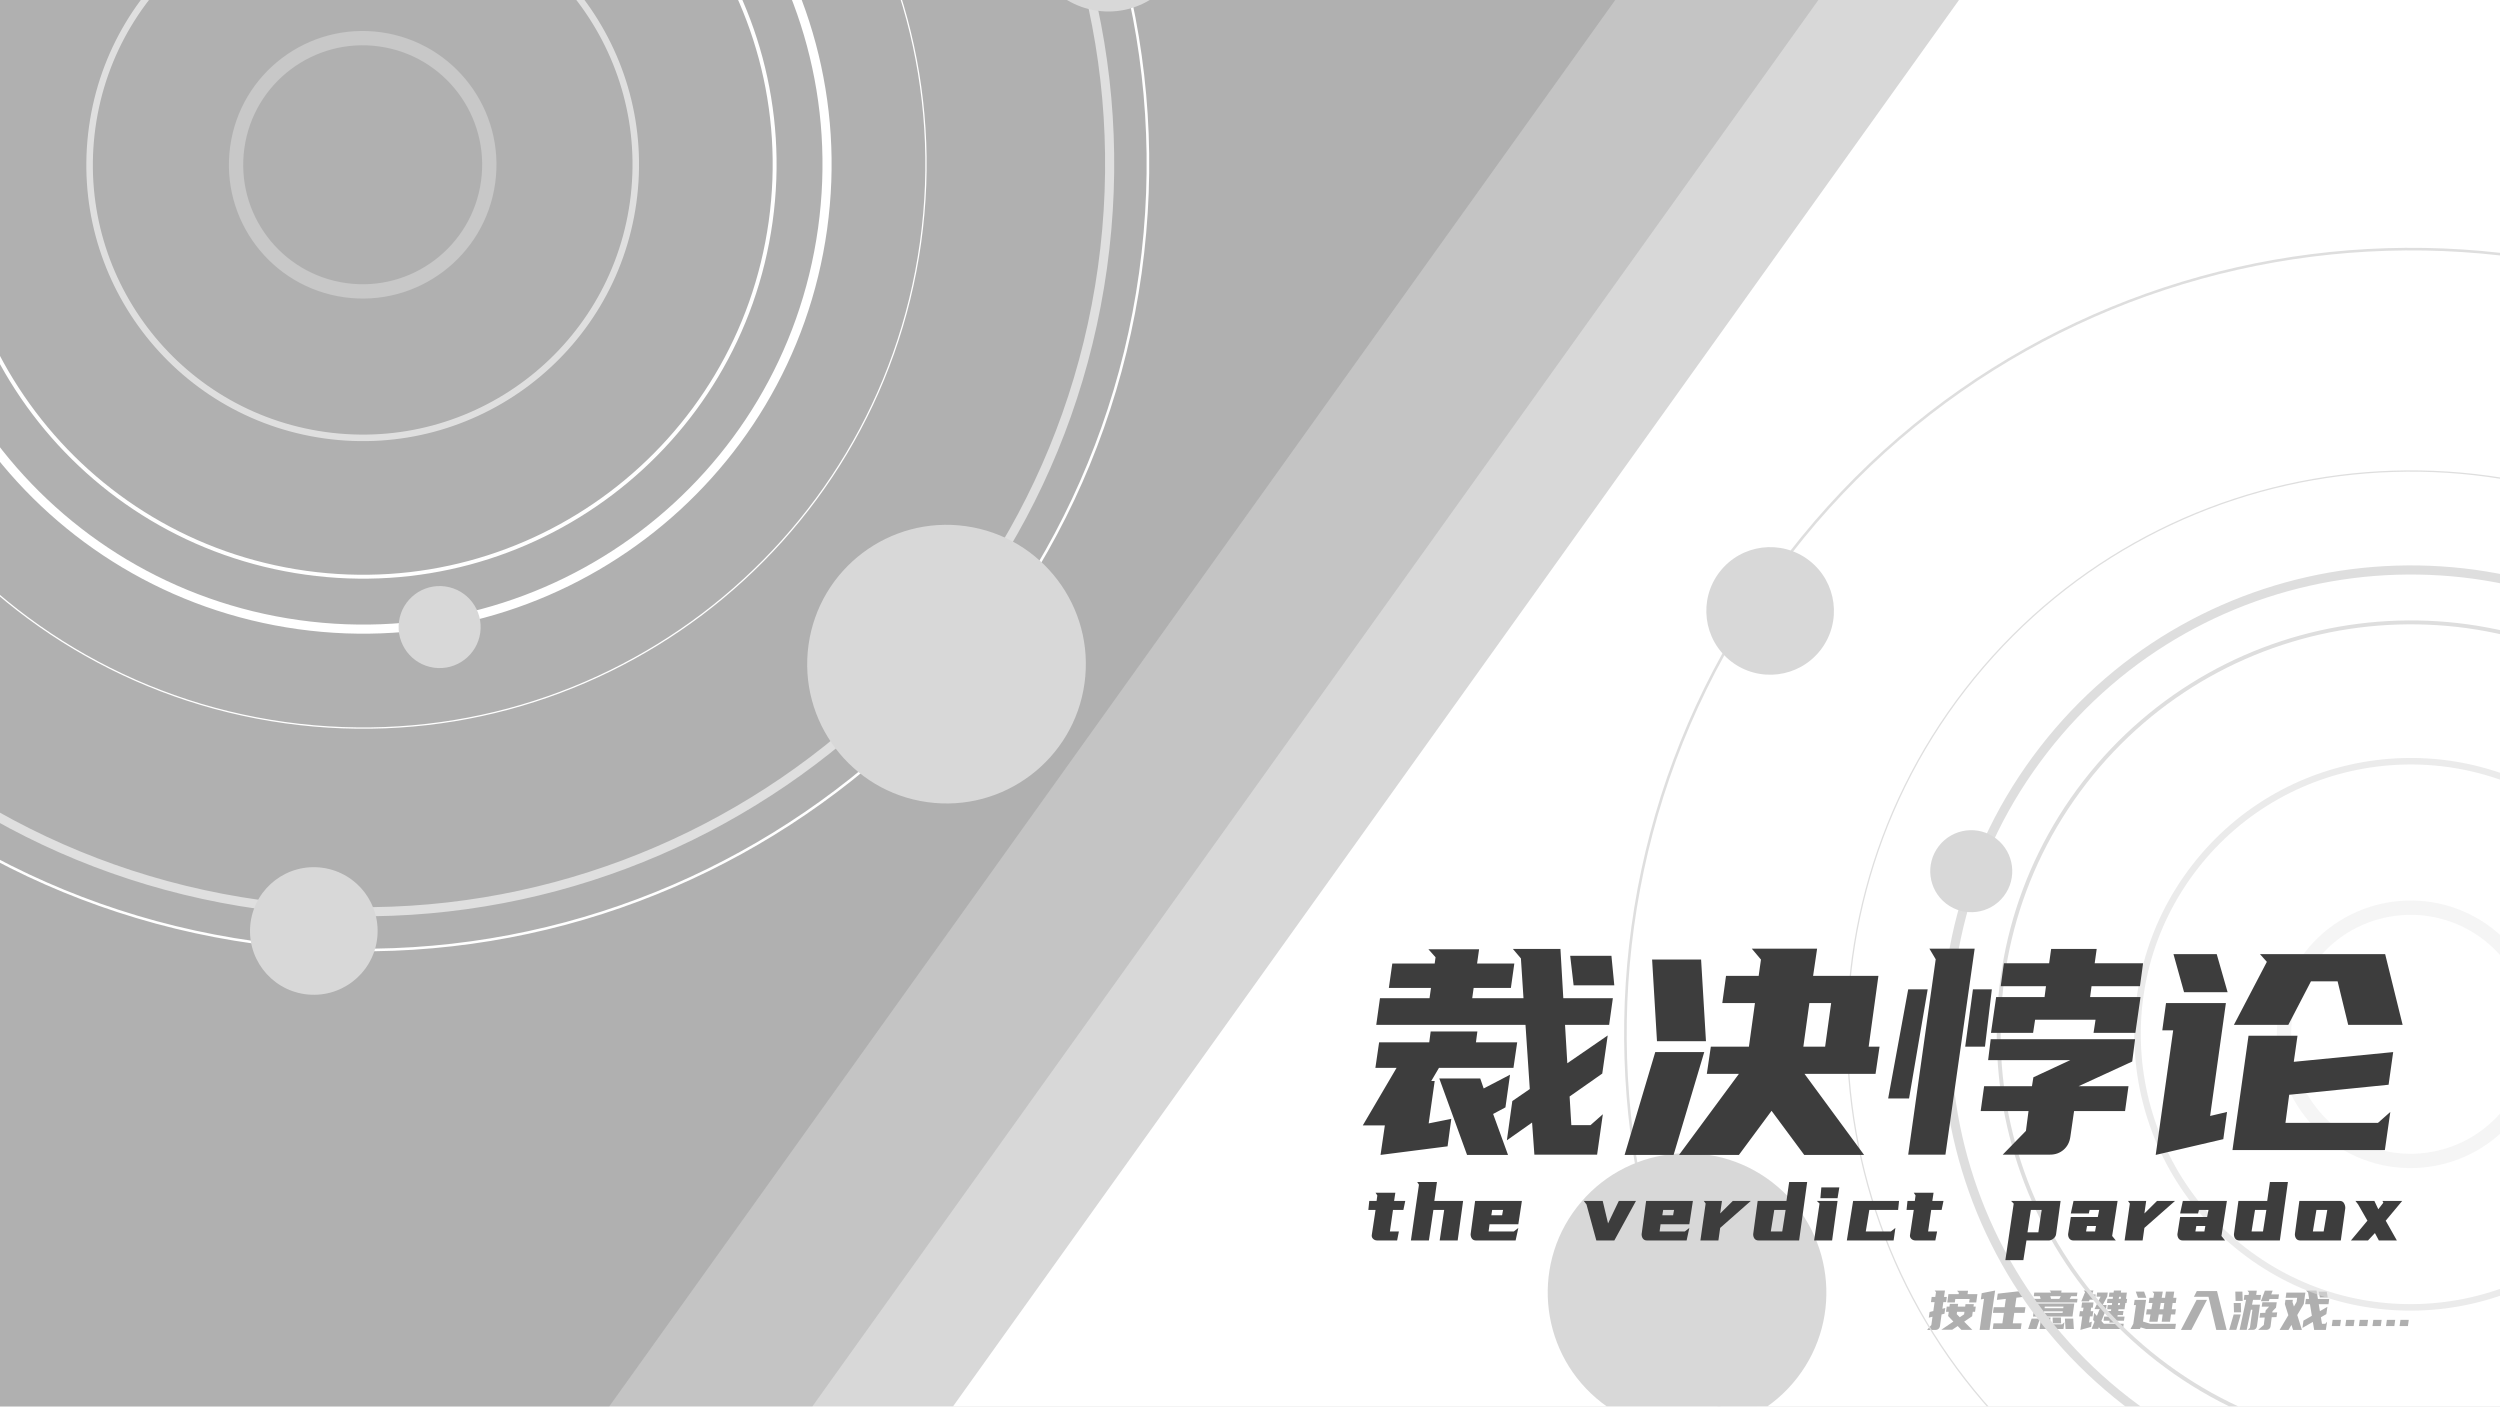
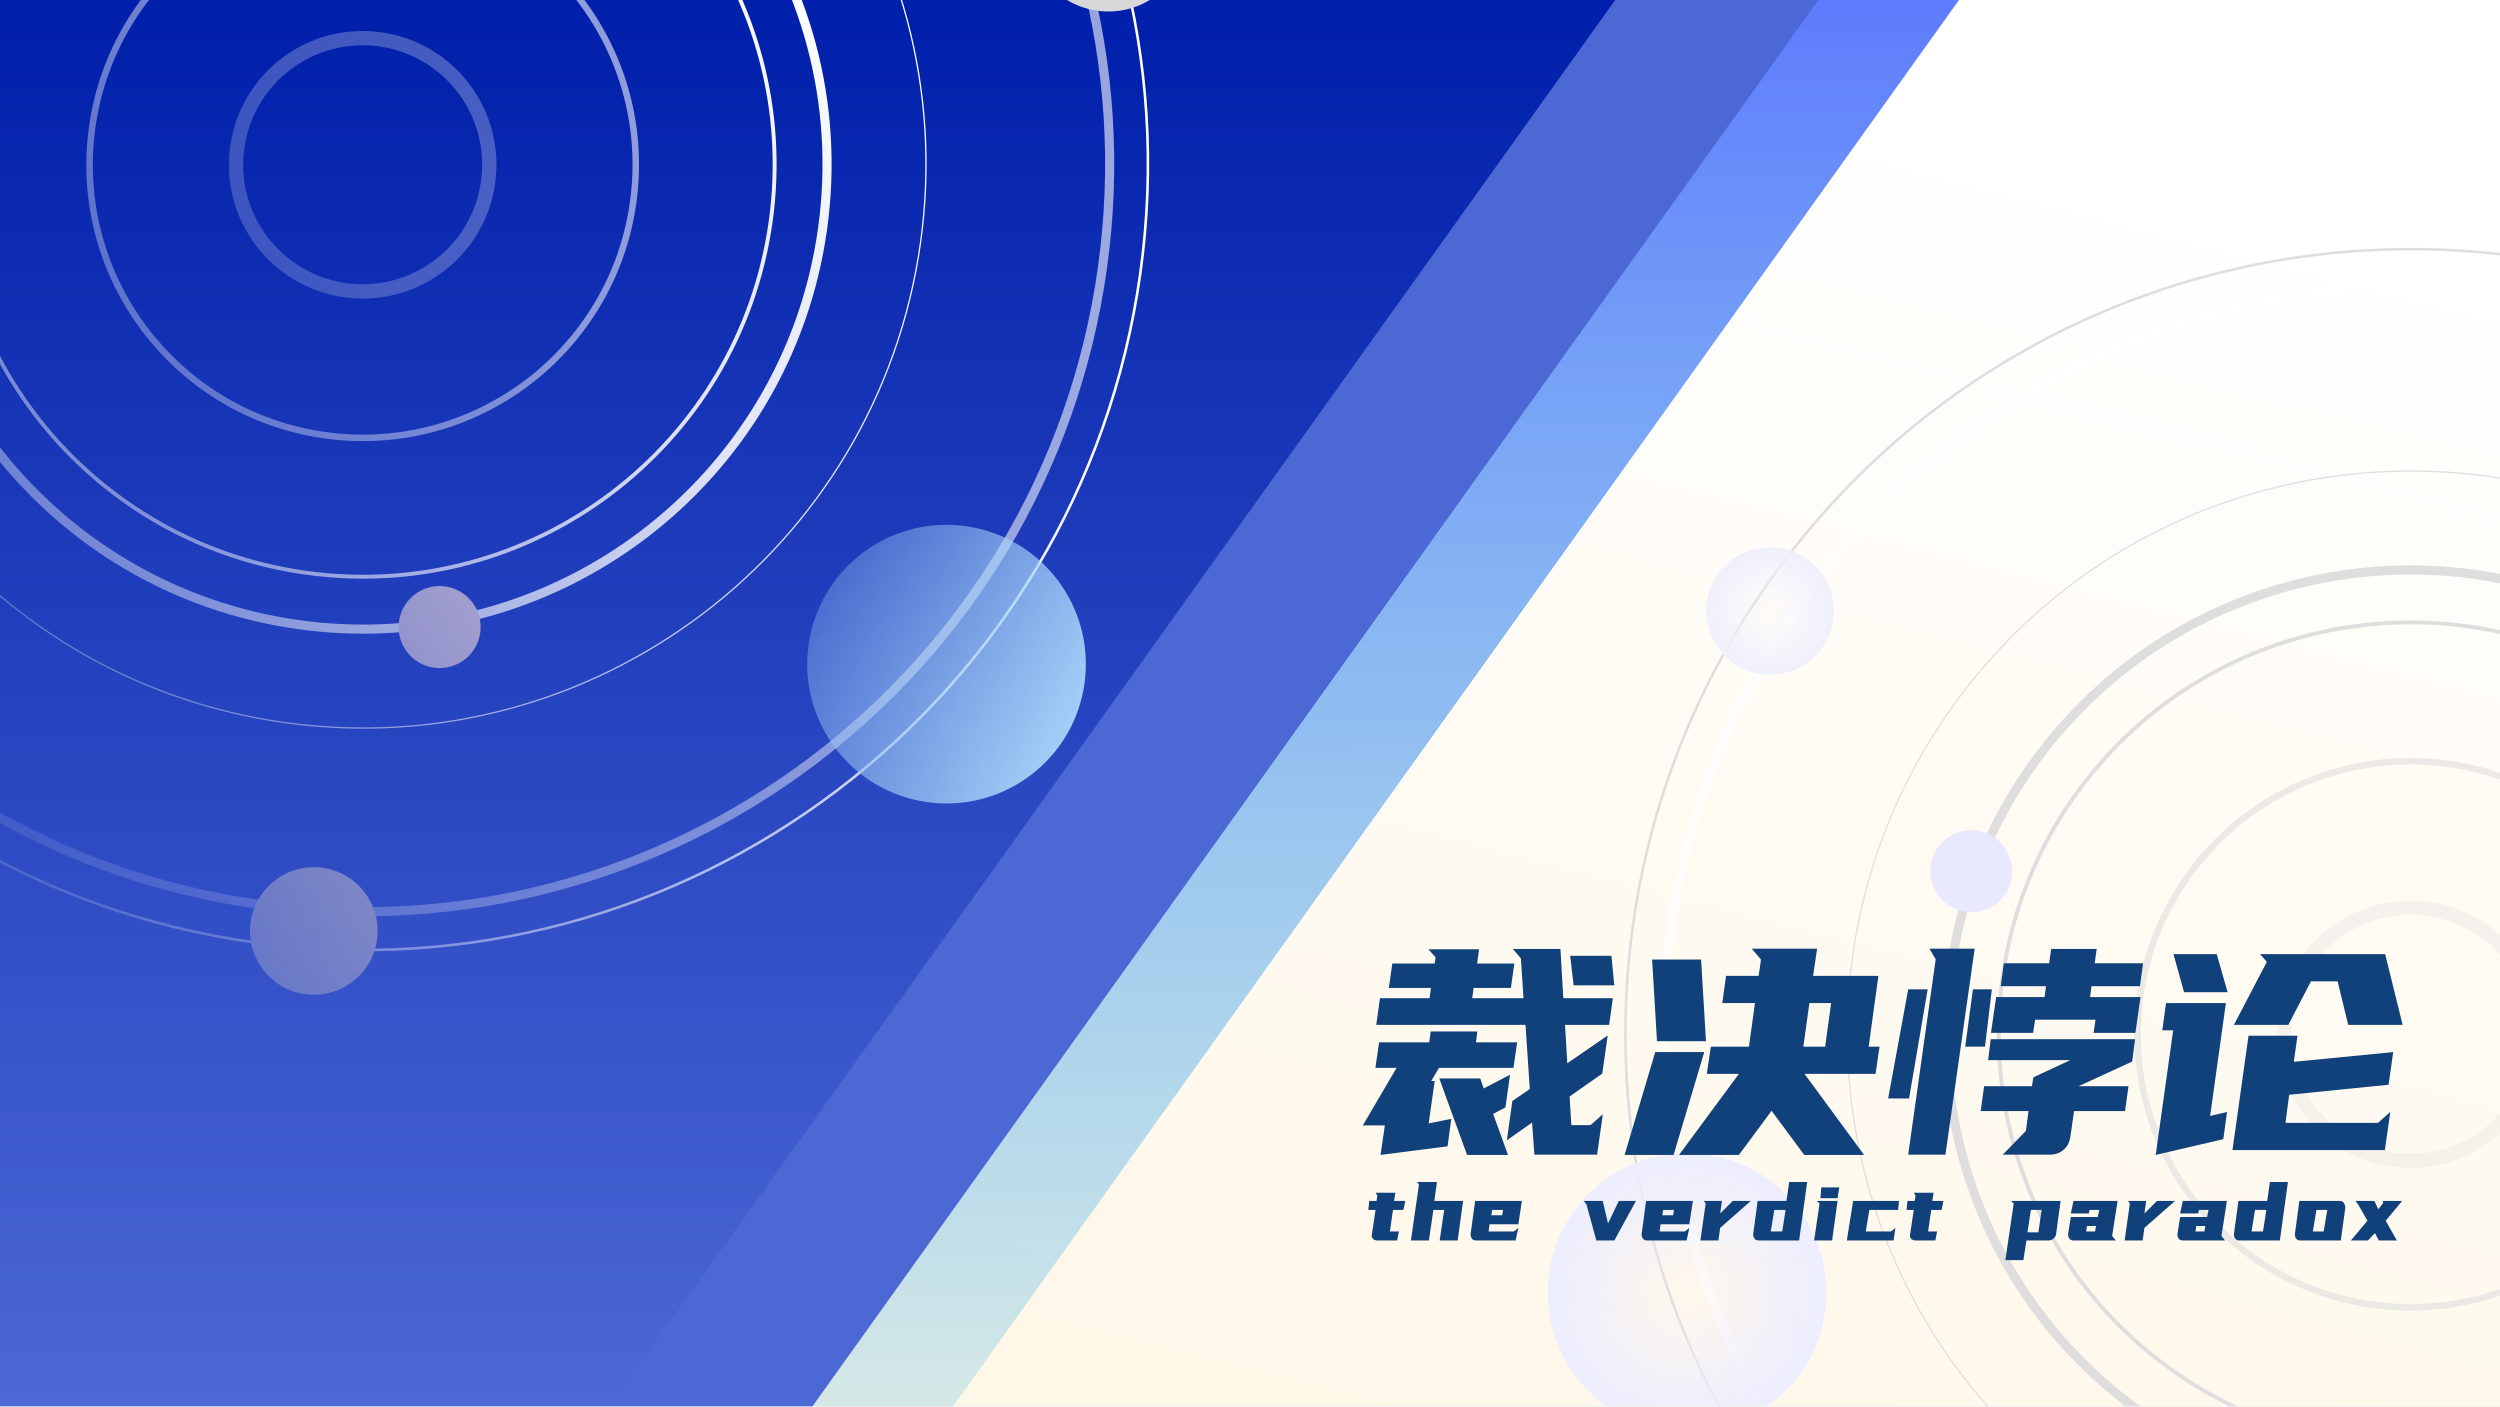
<svg xmlns="http://www.w3.org/2000/svg" fill="none" version="1.1" width="1920" height="1080" viewBox="0 0 1920 1080">
  <defs>
-     <clipPath id="master_svg0_2_837">
+     <linearGradient x1="0.648" y1="0" x2="0.238" y2="0.878" id="master_svg0_2_12115">
+       <stop offset="0%" stop-color="#FFFFFF" stop-opacity="1" />
+       <stop offset="100%" stop-color="#FFF7E8" stop-opacity="1" />
+     </linearGradient>
+     <clipPath id="master_svg1_2_4145">
      <rect x="0" y="0" width="1920" height="1080" rx="0" />
    </clipPath>
+     <linearGradient x1="0.5" y1="0" x2="0.5" y2="1" id="master_svg2_2_19788">
+       <stop offset="0%" stop-color="#5F7CFC" stop-opacity="1" />
+       <stop offset="100%" stop-color="#2AAAE4" stop-opacity="0.2" />
+     </linearGradient>
+     <linearGradient x1="0.5" y1="0" x2="0.5" y2="1" id="master_svg3_2_18338">
+       <stop offset="0%" stop-color="#001FAA" stop-opacity="1" />
+       <stop offset="100%" stop-color="#001FAA" stop-opacity="0" />
+     </linearGradient>
+     <radialGradient cx="0" cy="0" r="1" gradientUnits="userSpaceOnUse" id="master_svg4_2_7693" gradientTransform="translate(1252.542 1118.784) rotate(90) scale(107 107)">
+       <stop offset="0%" stop-color="#ECEDFF" stop-opacity="0" />
+       <stop offset="100%" stop-color="#ECEDFF" stop-opacity="1" />
+     </radialGradient>
+     <linearGradient x1="0.739" y1="0.377" x2="0.188" y2="0.848" id="master_svg5_2_06918">
+       <stop offset="0%" stop-color="#FFFFFF" stop-opacity="1" />
+       <stop offset="28.43%" stop-color="#FFFFFF" stop-opacity="0.861" />
+       <stop offset="100%" stop-color="#FFFFFF" stop-opacity="0" />
+     </linearGradient>
+     <mask id="master_svg6_2_06225" style="mask-type:alpha" maskUnits="userSpaceOnUse" x="-403" y="-555" width="1431" height="1467">
+       <ellipse cx="316" cy="200" rx="712" ry="712" fill="url(#master_svg5_2_06918)" fill-opacity="1" />
+     </mask>
+     <linearGradient x1="-0.005" y1="0.293" x2="1.406" y2="1" id="master_svg7_2_07332">
+       <stop offset="0%" stop-color="#B6E3FF" stop-opacity="1" />
+       <stop offset="100%" stop-color="#B6E3FF" stop-opacity="0" />
+     </linearGradient>
+     <radialGradient cx="0" cy="0" r="1" gradientUnits="userSpaceOnUse" id="master_svg8_2_7709" gradientTransform="translate(1339.719 526.9408) rotate(90) scale(49 49)">
+       <stop offset="0%" stop-color="#F0F0FD" stop-opacity="0" />
+       <stop offset="100%" stop-color="#F0F0FD" stop-opacity="1" />
+     </radialGradient>
  </defs>
-   <g clip-path="url(#master_svg0_2_837)">
-     <rect x="0" y="0" width="1920" height="1080" rx="0" fill="#FFFFFF" fill-opacity="1" />
-     <path d="M-41,1080L732,1080L1504.5,0L-41,0L-41,1080Z" fill="#D8D8D8" fill-opacity="1" />
-     <path d="M-149,1080L624,1080L1396.5,0L-149,0L-149,1080Z" fill="#C4C4C4" fill-opacity="1" />
-     <path d="M-305,1080L468,1080L1240.5,0L-305,0L-305,1080Z" fill="#B0B0B0" fill-opacity="1" />
-     <g>
-       <path d="M1515.91,1001.554L1515.616,1003.486L1517.38,1003.486L1516.834,1007.476L1515.07,1007.476L1514.608,1010.878L1508.476,1015.036L1514.734,1021.336L1506.334,1021.336L1503.52,1018.396L1499.278,1021.252L1490.92,1021.252L1500.202,1014.952L1496.17,1010.71L1496.632,1007.476L1494.532,1007.476L1495.078,1003.486L1497.178,1003.486L1497.472,1001.386L1503.856,1001.386L1503.562,1003.486L1509.232,1003.486L1509.526,1001.554L1515.91,1001.554ZM1486.3,996.052L1486.846,992.356L1485.838,991.138L1493.734,991.138L1493.02,996.052L1495.162,996.052L1494.616,1000.042L1492.474,1000.042L1491.76,1005.124L1493.986,1004.536L1493.356,1008.946L1491.13,1009.492L1489.87,1018.606Q1489.66,1019.824,1488.757,1020.601Q1487.854,1021.378,1486.636,1021.378L1480,1021.378L1483.276,1017.598L1484.158,1011.256L1481.302,1011.97L1481.932,1007.602L1484.788,1006.888L1485.754,1000.042L1482.982,1000.042L1483.528,996.052L1486.3,996.052ZM1512.676,997.648L1501.672,997.648L1501.294,1000.294L1495.498,1000.294L1496.38,993.91L1504.234,993.91L1504.402,992.86L1503.016,991.264L1511.458,991.264L1511.08,993.91L1518.64,993.91L1517.758,1000.294L1512.298,1000.294L1512.676,997.648ZM1508.434,1009.408L1508.686,1007.476L1503.016,1007.476L1502.764,1009.24L1505.116,1011.634L1508.434,1009.408ZM1537.834,1016.296L1538.968,1008.274L1530.568,1008.274L1531.198,1003.906L1539.556,1003.906L1540.48,997.564L1533.592,998.32L1534.264,993.532L1555.348,991.138L1554.676,995.926L1548.586,996.64L1547.536,1003.906L1555.558,1003.906L1554.928,1008.274L1546.948,1008.274L1545.814,1016.296L1552.576,1016.296L1551.988,1020.664L1530.442,1020.664L1531.03,1016.296L1537.834,1016.296ZM1531.576,995.926L1531.534,995.926L1527.964,1021.378L1520.362,1021.378L1523.722,997.48L1521.286,997.942L1521.958,993.154L1532.248,991.138L1531.576,995.926ZM1562.572,1002.31L1561.564,1001.092L1593.064,1001.092L1591.678,1011.088L1561.354,1011.088L1562.572,1002.31ZM1567.192,997.522L1566.646,995.506L1561.942,995.506L1562.32,992.734L1575.046,992.734L1575.13,992.314L1574.122,991.138L1583.278,991.138L1583.026,992.734L1595.416,992.734L1595.038,995.506L1590.628,995.506L1589.536,997.522L1595.542,997.522L1595.164,1000.294L1560.472,1000.294L1560.85,997.522L1567.192,997.522ZM1566.394,1020.664L1567.612,1011.886L1574.794,1011.886L1574.08,1017.094L1583.656,1017.094L1585.462,1015.498L1584.748,1020.664L1566.394,1020.664ZM1585.84,1012.684L1592.224,1012.684L1592.728,1020.664L1586.344,1020.664L1585.84,1012.684ZM1564,1020.664L1557.616,1020.664L1560.304,1012.684L1566.688,1012.684L1564,1020.664ZM1576.39,1011.886L1582.774,1011.886L1582.942,1016.296L1576.558,1016.296L1576.39,1011.886ZM1570.216,1004.704L1584.58,1004.704L1584.748,1003.486L1570.384,1003.486L1570.216,1004.704ZM1584.076,1008.274L1584.244,1007.098L1569.88,1007.098L1569.712,1008.274L1584.076,1008.274ZM1575.172,997.522L1581.556,997.522L1582.648,995.506L1574.626,995.506L1575.172,997.522ZM1620.196,1014.322L1615.534,1014.322L1615.996,1011.13L1620.616,1011.13L1620.784,1009.954L1617.718,1009.954L1618.138,1006.846L1621.246,1006.846L1621.414,1005.502L1618.348,1005.502L1618.768,1002.31L1621.876,1002.31L1622.128,1000.714L1618.138,1000.714L1618.558,997.522L1622.548,997.522L1622.8,995.926L1619.608,995.926L1620.028,992.734L1623.22,992.734L1623.472,991.138L1629.058,991.138L1628.806,992.734L1633.426,992.734L1632.754,997.522L1633.636,997.522L1633.216,1000.714L1632.292,1000.714L1631.662,1005.502L1627,1005.502L1626.832,1006.846L1630.822,1006.846L1630.402,1009.954L1626.37,1009.954L1626.202,1011.13L1631.662,1011.13L1631.2,1014.322L1625.782,1014.322L1625.572,1015.75L1619.986,1015.75L1620.196,1014.322ZM1613.056,1020.664L1611.922,1019.236L1611.376,1020.58L1606.336,1020.58L1608.604,1015.036L1607.554,1013.692L1608.31,1008.274L1610.41,1010.626L1612.216,1006.216L1612.594,1005.418L1608.562,1005.418L1613.266,995.842L1610.158,995.842L1610.62,992.65L1618.768,992.65L1618.306,995.842L1614.862,1002.226L1617.844,1002.226L1617.256,1006.216L1613.854,1014.49L1615.786,1016.632L1630.99,1016.632L1630.444,1020.664L1613.056,1020.664ZM1599.742,1007.014L1600.162,1004.284L1598.482,1004.284L1599.028,1000.294L1607.806,1000.294L1607.26,1004.284L1606.042,1004.284L1605.622,1007.014L1607.638,1007.014L1607.05,1011.004L1605.076,1011.004L1604.404,1015.75L1606.504,1015.078L1605.916,1019.068L1597.726,1021.378L1599.196,1011.004L1596.802,1011.004L1597.39,1007.014L1599.742,1007.014ZM1607.764,991.138L1606.504,994.162L1609.444,994.162L1608.856,998.152L1604.824,998.152L1604.32,999.412L1598.44,999.412L1601.338,992.398L1600.288,991.138L1607.764,991.138ZM1628.008,1002.31L1628.218,1000.714L1626.748,1000.714L1626.538,1002.31L1628.008,1002.31ZM1627.462,995.926L1627.21,997.522L1628.68,997.522L1628.932,995.926L1627.462,995.926ZM1652.284,1005.502L1653.124,1000.714L1650.226,1000.714L1650.772,996.724L1653.796,996.724L1654.384,993.49L1653.04,991.936L1661.02,991.936L1660.18,996.724L1662.742,996.724L1663.414,991.936L1669.798,991.936L1669.126,996.724L1671.52,996.724L1670.974,1000.714L1668.58,1000.714L1667.908,1005.502L1671.1,1005.502L1670.512,1009.492L1667.32,1009.492L1666.564,1015.078L1660.18,1015.078L1660.936,1009.492L1657.954,1009.492L1656.988,1015.078L1650.604,1015.078L1651.57,1009.492L1648.168,1009.492L1648.756,1005.502L1652.284,1005.502ZM1636.24,1020.664L1638.382,1016.674L1640.398,1002.31L1638.802,1002.31L1639.39,998.32L1648.168,998.32L1645.816,1014.952L1651.57,1016.674L1671.1,1016.674L1670.554,1020.664L1648.21,1020.664L1644.094,1019.446L1643.422,1020.664L1636.24,1020.664ZM1646.656,991.936L1648.378,996.724L1641.994,996.724L1640.272,991.936L1646.656,991.936ZM1658.626,1005.502L1661.524,1005.502L1662.196,1000.714L1659.466,1000.714L1658.626,1005.502ZM1696.132,995.926L1684.918,995.926L1687.144,991.558L1702.684,991.558L1710.076,1021.378L1702.096,1021.378L1696.132,995.926ZM1694.956,998.32L1682.944,1021.378L1674.964,1021.378L1686.976,998.32L1694.956,998.32ZM1727.926,1019.824L1729.858,1005.88L1728.724,1005.88L1725.448,1021.336L1720.03,1021.336L1724.986,998.32L1723.222,998.32L1723.726,994.498L1726.918,994.498L1727.212,992.692L1726.036,991.222L1733.218,991.222L1732.756,994.498L1736.494,994.498L1735.99,998.32L1730.32,998.32L1729.564,1001.974L1735.654,1001.974L1733.344,1018.48Q1733.176,1019.698,1732.378,1020.517Q1731.58,1021.336,1730.404,1021.336L1726.33,1021.336L1727.926,1019.824ZM1748.38,1011.508L1744.684,1011.634L1743.802,1018.648Q1743.634,1019.782,1742.794,1020.559Q1741.954,1021.336,1740.82,1021.336L1734.268,1021.336L1738.594,1017.556L1739.308,1011.844L1735.318,1011.97L1735.822,1008.358L1739.77,1008.232L1740.022,1006.426L1742.668,1003.528L1736.998,1003.528L1737.502,1000.126L1748.548,1000.126L1747.96,1004.284L1745.272,1007.014L1745.146,1008.022L1748.884,1007.896L1748.38,1011.508ZM1736.368,999.328L1739.434,991.222L1745.398,991.222L1744.306,994.12L1750.27,994.12L1749.766,997.648L1743.004,997.648L1742.416,999.328L1736.368,999.328ZM1712.008,1021.336L1715.452,1009.492L1720.912,1009.492L1717.468,1021.336L1712.008,1021.336ZM1715.704,1007.896L1715.494,1000.714L1720.954,1000.714L1721.164,1007.896L1715.704,1007.896ZM1716.922,999.118L1716.712,991.936L1722.172,991.936L1722.382,999.118L1716.922,999.118ZM1773.412,997.606L1772.614,992.692L1771.102,991.138L1779.124,991.138L1780.174,997.606L1788.826,997.606L1788.28,1001.638L1780.804,1001.638L1781.686,1006.972L1787.44,1003.654L1786.642,1009.24L1782.442,1011.676L1783.282,1016.674L1785.844,1016.674L1787.188,1015.078L1786.264,1021.378L1777.276,1021.378L1776.268,1015.246L1768.288,1019.824L1769.044,1014.238L1775.512,1010.542L1774.042,1001.638L1770.388,1001.638L1770.934,997.606L1773.412,997.606ZM1760.644,1000L1761.736,1003.402L1763.794,999.832L1764.214,996.724L1755.394,996.724L1755.94,992.734L1770.514,992.734L1769.296,1001.428L1764.298,1009.954L1767.868,1021.378L1761.064,1021.378L1759.846,1017.514L1757.578,1021.378L1750.732,1021.378L1757.452,1010.08L1754.764,1001.512L1755.226,998.32L1760.896,998.32L1760.644,1000ZM1781.686,996.472L1780.762,991.978L1786.936,991.978L1787.692,996.472L1781.686,996.472ZM1791.472,1013.65L1797.856,1013.65L1797.184,1018.438L1790.8,1018.438L1791.472,1013.65ZM1801.888,1013.65L1808.272,1013.65L1807.6,1018.438L1801.216,1018.438L1801.888,1013.65ZM1812.304,1013.65L1818.688,1013.65L1818.016,1018.438L1811.632,1018.438L1812.304,1013.65ZM1822.72,1013.65L1829.104,1013.65L1828.432,1018.438L1822.048,1018.438L1822.72,1013.65ZM1833.136,1013.65L1839.52,1013.65L1838.848,1018.438L1832.464,1018.438L1833.136,1013.65ZM1843.552,1013.65L1849.936,1013.65L1849.264,1018.438L1842.88,1018.438L1843.552,1013.65Z" fill="#AFAFAF" fill-opacity="1" />
-     </g>
-     <g transform="matrix(-0.99044,-0.1379445,0.1379445,-0.99044,1467.846,1717.904)">
-       <ellipse cx="1397.451" cy="1412.088" rx="97.247" ry="97.247" fill-opacity="0" stroke-opacity="0.3" stroke="#FFFFFF" fill="none" stroke-width="11" />
-       <ellipse cx="1397.451" cy="1412.088" rx="356.595" ry="356.595" fill-opacity="0" stroke-opacity="1" stroke="#FFFFFF" fill="none" stroke-width="7" />
-       <ellipse cx="1397.451" cy="1412.088" rx="432.575" ry="432.575" fill-opacity="0" stroke-opacity="1" stroke="#FFFFFF" fill="none" stroke-width="1" />
-       <ellipse cx="1397.451" cy="1412.088" rx="573.613" ry="573.613" fill-opacity="0" stroke-opacity="0.59" stroke="#FFFFFF" fill="none" stroke-width="7" />
-       <ellipse cx="1397.451" cy="1412.088" rx="603" ry="603" fill-opacity="0" stroke-opacity="1" stroke="#FFFFFF" fill="none" stroke-width="2" />
-       <ellipse cx="1397.451" cy="1412.088" rx="209.716" ry="209.716" fill-opacity="0" stroke-opacity="0.6" stroke="#FFFFFF" fill="none" stroke-width="5" />
-       <ellipse cx="1397.451" cy="1412.088" rx="316.344" ry="316.344" fill-opacity="0" stroke-opacity="1" stroke="#FFFFFF" fill="none" stroke-width="3" />
-     </g>
+   <g clip-path="url(#master_svg1_2_4145)">
+     <rect x="0" y="0" width="1920" height="1080" rx="0" fill="url(#master_svg0_2_12115)" fill-opacity="1" />
+     <path d="M-41,1080L732,1080L1504.5,0L-41,0L-41,1080Z" fill="url(#master_svg2_2_19788)" fill-opacity="1" />
+     <path d="M-149,1080L624,1080L1396.5,0L-149,0L-149,1080Z" fill="#4C68D5" fill-opacity="1" />
+     <path d="M-305,1080L468,1080L1240.5,0L-305,0L-305,1080Z" fill="url(#master_svg3_2_18338)" fill-opacity="1" />
    <g transform="matrix(0.6121591,-0.7907346,0.7907346,0.6121591,-324.0144,1143.811)">
      <ellipse cx="1608" cy="1506.207" rx="97.247" ry="97.247" fill-opacity="0" stroke-opacity="0.3" stroke="#DEDEDE" fill="none" stroke-width="11" />
      <ellipse cx="1608" cy="1506.207" rx="356.595" ry="356.595" fill-opacity="0" stroke-opacity="1" stroke="#DEDEDE" fill="none" stroke-width="7" />
      <ellipse cx="1608" cy="1506.207" rx="432.575" ry="432.575" fill-opacity="0" stroke-opacity="1" stroke="#DEDEDE" fill="none" stroke-width="1" />
      <ellipse cx="1608" cy="1506.207" rx="573.613" ry="573.613" fill-opacity="0" stroke-opacity="0.59" stroke="#FFFFFF" fill="none" stroke-width="7" />
      <ellipse cx="1608" cy="1506.207" rx="603" ry="603" fill-opacity="0" stroke-opacity="1" stroke="#DEDEDE" fill="none" stroke-width="2" />
      <ellipse cx="1608" cy="1506.207" rx="209.716" ry="209.716" fill-opacity="0" stroke-opacity="0.6" stroke="#DEDEDE" fill="none" stroke-width="5" />
      <ellipse cx="1608" cy="1506.207" rx="316.344" ry="316.344" fill-opacity="0" stroke-opacity="1" stroke="#DEDEDE" fill="none" stroke-width="3" />
    </g>
-     <ellipse cx="925.143" cy="737.8" rx="107" ry="107" fill="#D8D8D8" fill-opacity="1" transform="matrix(-0.99044,-0.1379445,0.1379445,-0.99044,1541.45,1368.427)" />
-     <ellipse cx="1252.542" cy="1118.784" rx="107" ry="107" fill="#D8D8D8" fill-opacity="1" transform="matrix(0.6121591,-0.7907346,0.7907346,0.6121591,-355.7647,1298.231)" />
-     <ellipse cx="395.986" cy="548.633" rx="31.5" ry="31.5" fill="#D8D8D8" fill-opacity="1" transform="matrix(-0.99044,-0.1379445,0.1379445,-0.99044,654.152,1079.602)" />
-     <ellipse cx="1501.232" cy="706.2" rx="31.5" ry="31.5" fill="#D8D8D8" fill-opacity="1" transform="matrix(0.6121591,-0.7907346,0.7907346,0.6121591,36.51342,1423.845)" />
-     <ellipse cx="331.784" cy="819.283" rx="49" ry="49" fill="#D8D8D8" fill-opacity="1" transform="matrix(-0.99044,-0.1379445,0.1379445,-0.99044,456.6092,1572.211)" />
-     <ellipse cx="1339.719" cy="526.941" rx="49" ry="49" fill="#D8D8D8" fill-opacity="1" transform="matrix(0.6121591,-0.7907346,0.7907346,0.6121591,122.6693,1205.981)" />
+     <ellipse cx="1252.542" cy="1118.784" rx="107" ry="107" fill="url(#master_svg4_2_7693)" fill-opacity="1" transform="matrix(0.6121591,-0.7907346,0.7907346,0.6121591,-355.7647,1298.231)" />
+     <ellipse cx="1501.232" cy="706.2" rx="31.5" ry="31.5" fill="#E8E9FF" fill-opacity="1" transform="matrix(0.6121591,-0.7907346,0.7907346,0.6121591,36.51342,1423.845)" />
+     <g mask="url(#master_svg6_2_06225)">
+       <g transform="matrix(-0.99044,-0.1379445,0.1379445,-0.99044,1467.846,1717.904)">
+         <ellipse cx="1397.451" cy="1412.088" rx="97.247" ry="97.247" fill-opacity="0" stroke-opacity="0.3" stroke="#FFFFFF" fill="none" stroke-width="11" />
+         <ellipse cx="1397.451" cy="1412.088" rx="356.595" ry="356.595" fill-opacity="0" stroke-opacity="1" stroke="#FFFFFF" fill="none" stroke-width="7" />
+         <ellipse cx="1397.451" cy="1412.088" rx="432.575" ry="432.575" fill-opacity="0" stroke-opacity="1" stroke="#FFFFFF" fill="none" stroke-width="1" />
+         <ellipse cx="1397.451" cy="1412.088" rx="573.613" ry="573.613" fill-opacity="0" stroke-opacity="0.59" stroke="#FFFFFF" fill="none" stroke-width="7" />
+         <ellipse cx="1397.451" cy="1412.088" rx="603" ry="603" fill-opacity="0" stroke-opacity="1" stroke="#FFFFFF" fill="none" stroke-width="2" />
+         <ellipse cx="1397.451" cy="1412.088" rx="209.716" ry="209.716" fill-opacity="0" stroke-opacity="0.6" stroke="#FFFFFF" fill="none" stroke-width="5" />
+         <ellipse cx="1397.451" cy="1412.088" rx="316.344" ry="316.344" fill-opacity="0" stroke-opacity="1" stroke="#FFFFFF" fill="none" stroke-width="3" />
+       </g>
+       <ellipse cx="925.143" cy="737.8" rx="107" ry="107" fill="url(#master_svg7_2_07332)" fill-opacity="1" transform="matrix(-0.99044,-0.1379445,0.1379445,-0.99044,1541.45,1368.427)" />
+       <ellipse cx="395.986" cy="548.633" rx="31.5" ry="31.5" fill="#F2DADA" fill-opacity="1" transform="matrix(-0.99044,-0.1379445,0.1379445,-0.99044,654.152,1079.602)" />
+       <ellipse cx="331.784" cy="819.283" rx="49" ry="49" fill="#FCE7C8" fill-opacity="1" transform="matrix(-0.99044,-0.1379445,0.1379445,-0.99044,456.6092,1572.211)" />
+     </g>
+     <ellipse cx="1339.719" cy="526.941" rx="49" ry="49" fill="url(#master_svg8_2_7709)" fill-opacity="1" transform="matrix(0.6121591,-0.7907346,0.7907346,0.6121591,122.6693,1205.981)" />
    <ellipse cx="965.169" cy="78.227" rx="61.5" ry="61.5" fill="#D8D8D8" fill-opacity="1" transform="matrix(-0.99044,-0.1379445,0.1379445,-0.99044,1796.392,157.9502)" />
    <g>
-       <path d="M1101.84,740.02L1102.5,735.18L1097,729.02L1135.94,729.02L1134.4,740.02L1163,740.02L1160.36,758.72L1131.76,758.72L1130.66,766.64L1170.04,766.64L1168.06,736.06L1161.9,728.8L1198.42,728.8L1200.62,766.64L1238.68,766.64L1235.82,787.1L1201.94,787.1L1203.7,816.58L1234.72,795.24L1230.54,824.5L1205.46,842.1L1206.78,864.1L1221.52,864.1L1230.98,855.74L1226.58,886.76L1178.4,886.76L1176.64,862.12L1157.28,875.76L1161.46,845.62L1174.88,836.38L1171.58,787.1L1056.96,787.1L1059.82,766.64L1097.88,766.64L1098.98,758.72L1066.64,758.72L1069.28,740.02L1101.84,740.02ZM1097.66,800.52L1098.76,792.16L1134.62,792.16L1133.52,800.52L1165.2,800.52L1162.34,820.1L1105.14,820.1L1099.2,830.22L1101.84,830.22L1097.22,862.78L1114.6,859.26L1111.74,880.38L1060.26,886.98L1063.56,864.32L1046.62,864.32L1072.58,820.1L1056.3,820.1L1059.16,800.52L1097.66,800.52ZM1136.82,828.24L1139.46,835.94L1159.7,825.38L1156.18,850.46L1146.72,855.52L1158.16,886.98L1126.7,886.98L1105.36,828.24L1136.82,828.24ZM1239.78,756.74L1208.54,756.74L1205.9,734.08L1237.58,734.08L1239.78,756.74ZM1289.5,886.98L1335.48,824.72L1310.84,824.72L1313.92,803.82L1343.18,803.82L1347.8,770.38L1322.72,770.38L1325.58,749.48L1350.66,749.48L1352.42,736.94L1345.38,728.58L1395.54,728.58L1392.46,749.48L1442.62,749.48L1435.14,803.82L1443.5,803.82L1440.42,824.72L1385.86,824.72L1431.62,886.98L1385.64,886.98L1360.56,853.1L1335.48,886.98L1289.5,886.98ZM1247.7,886.98L1271.24,808L1308.86,808L1285.32,886.98L1247.7,886.98ZM1272.56,799.64L1268.82,736.94L1306.44,736.94L1310.18,799.64L1272.56,799.64ZM1389.6,770.38L1384.98,803.82L1401.7,803.82L1406.32,770.38L1389.6,770.38ZM1560.54,834.18L1561.64,827.36L1590.02,814.16L1526.88,814.16L1528.86,798.1L1639.74,798.1L1637.54,815.26L1596.4,834.18L1634.68,834.18L1632.04,853.32L1592.88,853.32L1590.02,873.12Q1589.14,879.28,1584.85,883.02Q1580.56,886.76,1574.4,886.76L1538.1,886.76L1555.92,868.5L1557.9,853.32L1521.16,853.32L1523.8,834.18L1560.54,834.18ZM1639.96,793.26L1607.84,793.26L1609.38,783.14L1562.96,783.14L1561.42,793.26L1529.08,793.26L1533.04,765.76L1570.22,765.76L1571.32,757.4L1536.56,757.4L1538.98,739.8L1573.74,739.8L1575.28,728.8L1610.26,728.8L1608.72,739.8L1645.9,739.8L1643.48,757.4L1606.3,757.4L1605.2,765.76L1643.92,765.76L1639.96,793.26ZM1486.62,736.72L1481.78,728.58L1516.54,728.58L1494.1,886.76L1465.5,886.76L1486.62,736.72ZM1450.1,843.64L1465.5,759.82L1480.46,759.82L1466.16,843.64L1450.1,843.64ZM1509.28,803.82L1515.22,759.82L1529.74,759.82L1524.46,803.82L1509.28,803.82ZM1834.44,833.08L1758.1,840.78L1755.24,862.34L1826.3,862.34L1835.76,853.98L1831.58,883.24L1714.54,883.24L1726.86,795.46L1764.48,795.46L1761.62,815.48L1837.96,808L1834.44,833.08ZM1740.94,738.7L1735.66,732.76L1831.8,732.76L1845.22,787.1L1803.42,787.1L1795.28,753.66L1774.82,753.66L1757.44,787.1L1715.64,787.1L1740.94,738.7ZM1655.58,886.98L1669,791.28L1660.64,791.28L1663.5,770.38L1709.48,770.38L1697.38,857.06L1710.36,853.98L1707.5,874.88L1655.58,886.98ZM1702.44,732.76L1710.8,762.02L1677.36,762.02L1669.22,732.76L1702.44,732.76Z" fill="#3D3D3D" fill-opacity="1" />
+       <path d="M1101.84,740.02L1102.5,735.18L1097,729.02L1135.94,729.02L1134.4,740.02L1163,740.02L1160.36,758.72L1131.76,758.72L1130.66,766.64L1170.04,766.64L1168.06,736.06L1161.9,728.8L1198.42,728.8L1200.62,766.64L1238.68,766.64L1235.82,787.1L1201.94,787.1L1203.7,816.58L1234.72,795.24L1230.54,824.5L1205.46,842.1L1206.78,864.1L1221.52,864.1L1230.98,855.74L1226.58,886.76L1178.4,886.76L1176.64,862.12L1157.28,875.76L1161.46,845.62L1174.88,836.38L1171.58,787.1L1056.96,787.1L1059.82,766.64L1097.88,766.64L1098.98,758.72L1066.64,758.72L1069.28,740.02L1101.84,740.02ZM1097.66,800.52L1098.76,792.16L1134.62,792.16L1133.52,800.52L1165.2,800.52L1162.34,820.1L1105.14,820.1L1099.2,830.22L1101.84,830.22L1097.22,862.78L1114.6,859.26L1111.74,880.38L1060.26,886.98L1063.56,864.32L1046.62,864.32L1072.58,820.1L1056.3,820.1L1059.16,800.52L1097.66,800.52ZM1136.82,828.24L1139.46,835.94L1159.7,825.38L1156.18,850.46L1146.72,855.52L1158.16,886.98L1126.7,886.98L1105.36,828.24L1136.82,828.24ZM1239.78,756.74L1208.54,756.74L1205.9,734.08L1237.58,734.08L1239.78,756.74ZM1289.5,886.98L1335.48,824.72L1310.84,824.72L1313.92,803.82L1343.18,803.82L1347.8,770.38L1322.72,770.38L1325.58,749.48L1350.66,749.48L1352.42,736.94L1345.38,728.58L1395.54,728.58L1392.46,749.48L1442.62,749.48L1435.14,803.82L1443.5,803.82L1440.42,824.72L1385.86,824.72L1431.62,886.98L1385.64,886.98L1360.56,853.1L1335.48,886.98L1289.5,886.98ZM1247.7,886.98L1271.24,808L1308.86,808L1285.32,886.98L1247.7,886.98ZM1272.56,799.64L1268.82,736.94L1306.44,736.94L1310.18,799.64L1272.56,799.64ZM1389.6,770.38L1384.98,803.82L1401.7,803.82L1406.32,770.38L1389.6,770.38ZM1560.54,834.18L1561.64,827.36L1590.02,814.16L1526.88,814.16L1528.86,798.1L1639.74,798.1L1637.54,815.26L1596.4,834.18L1634.68,834.18L1632.04,853.32L1592.88,853.32L1590.02,873.12Q1589.14,879.28,1584.85,883.02Q1580.56,886.76,1574.4,886.76L1538.1,886.76L1555.92,868.5L1557.9,853.32L1521.16,853.32L1523.8,834.18L1560.54,834.18ZM1639.96,793.26L1607.84,793.26L1609.38,783.14L1562.96,783.14L1561.42,793.26L1529.08,793.26L1533.04,765.76L1570.22,765.76L1571.32,757.4L1536.56,757.4L1538.98,739.8L1573.74,739.8L1575.28,728.8L1610.26,728.8L1608.72,739.8L1645.9,739.8L1643.48,757.4L1606.3,757.4L1605.2,765.76L1643.92,765.76L1639.96,793.26ZM1486.62,736.72L1481.78,728.58L1516.54,728.58L1494.1,886.76L1465.5,886.76L1486.62,736.72ZM1450.1,843.64L1465.5,759.82L1480.46,759.82L1466.16,843.64L1450.1,843.64ZM1509.28,803.82L1515.22,759.82L1529.74,759.82L1524.46,803.82L1509.28,803.82ZM1834.44,833.08L1758.1,840.78L1755.24,862.34L1826.3,862.34L1835.76,853.98L1831.58,883.24L1714.54,883.24L1726.86,795.46L1764.48,795.46L1761.62,815.48L1837.96,808L1834.44,833.08ZM1740.94,738.7L1735.66,732.76L1831.8,732.76L1845.22,787.1L1803.42,787.1L1795.28,753.66L1774.82,753.66L1757.44,787.1L1715.64,787.1L1740.94,738.7ZM1655.58,886.98L1669,791.28L1660.64,791.28L1663.5,770.38L1709.48,770.38L1697.38,857.06L1710.36,853.98L1707.5,874.88L1655.58,886.98ZM1702.44,732.76L1710.8,762.02L1677.36,762.02L1669.22,732.76L1702.44,732.76Z" fill="#10417A" fill-opacity="1" />
    </g>
    <g>
-       <path d="M1057.792,918.12L1056.424,916.032L1071.616,916.032L1070.68,922.296L1079.248,922.296L1077.808,929.208L1069.816,929.208L1067.44,945.768L1074.352,945.768L1072.984,952.68L1057.792,952.68Q1055.704,952.68,1054.408,951.312Q1053.112,949.944,1053.616,947.856L1056.424,929.208L1050.88,929.208L1051.6,922.296L1057.216,922.296L1057.792,918.12ZM1103.584,907.752L1101.568,922.296L1123.672,922.296L1119.496,952.68L1105.672,952.68L1109.128,929.208L1100.848,929.208L1097.392,952.68L1083.568,952.68L1089.76,909.84L1088.392,907.752L1103.584,907.752ZM1166.08,940.224L1143.976,940.224L1143.256,945.768L1162.624,945.768L1166.08,943.032L1163.992,952.68L1133.608,952.68Q1131.52,952.68,1130.476,951.312Q1129.432,949.944,1129.432,947.856L1132.888,922.296L1168.816,922.296L1166.08,940.224ZM1145.992,929.208L1145.344,933.312L1153.624,933.312L1154.344,929.208L1145.992,929.208ZM1243.264,922.296L1256.44,922.296L1239.808,952.68L1225.984,952.68L1218.424,925.032L1216.336,922.296L1230.88,922.296L1234.984,939.576L1243.264,922.296ZM1297.408,940.224L1275.304,940.224L1274.584,945.768L1293.952,945.768L1297.408,943.032L1295.32,952.68L1264.936,952.68Q1262.848,952.68,1261.804,951.312Q1260.76,949.944,1260.76,947.856L1264.216,922.296L1300.144,922.296L1297.408,940.224ZM1277.32,929.208L1276.672,933.312L1284.952,933.312L1285.672,929.208L1277.32,929.208ZM1322.464,922.296L1321.096,931.944L1330.816,922.296L1344.64,922.296L1321.096,943.032L1319.728,952.68L1305.904,952.68L1309.936,924.312L1308.496,922.296L1322.464,922.296ZM1374.088,907.752L1387.912,907.752L1381.72,952.68L1350.616,952.68Q1348.528,952.68,1347.484,951.312Q1346.44,949.944,1346.44,947.856L1349.896,922.296L1372,922.296L1374.088,907.752ZM1362.64,929.208L1359.976,945.768L1368.76,945.768L1371.352,929.208L1362.64,929.208ZM1411.24,920.208L1398.064,920.208L1398.784,911.928L1412.608,911.928L1411.24,920.208ZM1411.24,922.296L1407.064,952.68L1393.24,952.68L1397.416,924.312L1395.328,922.296L1411.24,922.296ZM1457.752,929.208L1435.648,929.208L1432.912,945.768L1452.208,945.768L1455.664,943.032L1454.296,952.68L1418.368,952.68L1423.192,922.296L1458.472,922.296L1457.752,929.208ZM1471.144,918.12L1469.776,916.032L1484.968,916.032L1484.032,922.296L1492.6,922.296L1491.16,929.208L1483.168,929.208L1480.792,945.768L1487.704,945.768L1486.336,952.68L1471.144,952.68Q1469.056,952.68,1467.76,951.312Q1466.464,949.944,1466.968,947.856L1469.776,929.208L1464.232,929.208L1464.952,922.296L1470.568,922.296L1471.144,918.12ZM1582.528,922.296L1579.072,947.856Q1578.928,948.936,1578.352,949.8Q1577.776,950.664,1576.948,951.312Q1576.12,951.96,1575.22,952.32Q1574.32,952.68,1573.528,952.68L1556.32,952.68L1553.944,967.8L1540.12,967.8L1546.528,924.384L1544.512,922.296L1582.528,922.296ZM1559.704,929.208L1557.112,946.416L1565.464,946.416L1567.984,929.208L1559.704,929.208ZM1612.192,929.208L1604.848,929.208L1604.2,931.944L1590.376,931.944L1592.464,922.296L1626.304,922.296L1622.128,949.224L1624.936,952.68L1592.464,952.68Q1590.376,952.68,1589.332,951.312Q1588.288,949.944,1588.288,947.856L1590.376,934.68L1611.112,934.68L1612.192,929.208ZM1602.832,941.592L1602.112,945.768L1609.024,945.768L1609.744,941.592L1602.832,941.592ZM1648.264,922.296L1646.896,931.944L1656.616,922.296L1670.44,922.296L1646.896,943.032L1645.528,952.68L1631.704,952.68L1635.736,924.312L1634.296,922.296L1648.264,922.296ZM1696.144,929.208L1688.8,929.208L1688.152,931.944L1674.328,931.944L1676.416,922.296L1710.256,922.296L1706.08,949.224L1708.888,952.68L1676.416,952.68Q1674.328,952.68,1673.284,951.312Q1672.24,949.944,1672.24,947.856L1674.328,934.68L1695.064,934.68L1696.144,929.208ZM1686.784,941.592L1686.064,945.768L1692.976,945.768L1693.696,941.592L1686.784,941.592ZM1743.304,907.752L1757.128,907.752L1750.936,952.68L1719.832,952.68Q1717.744,952.68,1716.7,951.312Q1715.656,949.944,1715.656,947.856L1719.112,922.296L1741.216,922.296L1743.304,907.752ZM1731.856,929.208L1729.192,945.768L1737.976,945.768L1740.568,929.208L1731.856,929.208ZM1797.016,922.296Q1799.104,922.296,1800.148,923.988Q1801.192,925.68,1801.192,927.768L1797.736,952.68L1766.632,952.68Q1764.544,952.68,1763.5,951.312Q1762.456,949.944,1762.456,947.856L1765.912,922.296L1797.016,922.296ZM1779.016,929.208L1776.28,945.768L1784.56,945.768L1787.368,929.208L1779.016,929.208ZM1808.968,922.296L1823.512,922.296L1826.536,928.704L1830.424,923.664L1829.704,922.296L1844.896,922.296L1832.224,937.488L1840.792,952.68L1826.968,952.68L1823.944,946.992L1818.616,952.68L1805.512,952.68L1818.184,937.488L1811.056,925.032L1808.968,922.296Z" fill="#3D3D3D" fill-opacity="1" />
+       <path d="M1057.792,918.12L1056.424,916.032L1071.616,916.032L1070.68,922.296L1079.248,922.296L1077.808,929.208L1069.816,929.208L1067.44,945.768L1074.352,945.768L1072.984,952.68L1057.792,952.68Q1055.704,952.68,1054.408,951.312Q1053.112,949.944,1053.616,947.856L1056.424,929.208L1050.88,929.208L1051.6,922.296L1057.216,922.296L1057.792,918.12ZM1103.584,907.752L1101.568,922.296L1123.672,922.296L1119.496,952.68L1105.672,952.68L1109.128,929.208L1100.848,929.208L1097.392,952.68L1083.568,952.68L1089.76,909.84L1088.392,907.752L1103.584,907.752ZM1166.08,940.224L1143.976,940.224L1143.256,945.768L1162.624,945.768L1166.08,943.032L1163.992,952.68L1133.608,952.68Q1131.52,952.68,1130.476,951.312Q1129.432,949.944,1129.432,947.856L1132.888,922.296L1168.816,922.296L1166.08,940.224ZM1145.992,929.208L1145.344,933.312L1153.624,933.312L1154.344,929.208L1145.992,929.208ZM1243.264,922.296L1256.44,922.296L1239.808,952.68L1225.984,952.68L1218.424,925.032L1216.336,922.296L1230.88,922.296L1234.984,939.576L1243.264,922.296ZM1297.408,940.224L1275.304,940.224L1274.584,945.768L1293.952,945.768L1297.408,943.032L1295.32,952.68L1264.936,952.68Q1262.848,952.68,1261.804,951.312Q1260.76,949.944,1260.76,947.856L1264.216,922.296L1300.144,922.296L1297.408,940.224ZM1277.32,929.208L1276.672,933.312L1284.952,933.312L1285.672,929.208L1277.32,929.208ZM1322.464,922.296L1321.096,931.944L1330.816,922.296L1344.64,922.296L1321.096,943.032L1319.728,952.68L1305.904,952.68L1309.936,924.312L1308.496,922.296L1322.464,922.296ZM1374.088,907.752L1387.912,907.752L1381.72,952.68L1350.616,952.68Q1348.528,952.68,1347.484,951.312Q1346.44,949.944,1346.44,947.856L1349.896,922.296L1372,922.296L1374.088,907.752ZM1362.64,929.208L1359.976,945.768L1368.76,945.768L1371.352,929.208L1362.64,929.208ZM1411.24,920.208L1398.064,920.208L1398.784,911.928L1412.608,911.928L1411.24,920.208ZM1411.24,922.296L1407.064,952.68L1393.24,952.68L1397.416,924.312L1395.328,922.296L1411.24,922.296ZM1457.752,929.208L1435.648,929.208L1432.912,945.768L1452.208,945.768L1455.664,943.032L1454.296,952.68L1418.368,952.68L1423.192,922.296L1458.472,922.296L1457.752,929.208ZM1471.144,918.12L1469.776,916.032L1484.968,916.032L1484.032,922.296L1492.6,922.296L1491.16,929.208L1483.168,929.208L1480.792,945.768L1487.704,945.768L1486.336,952.68L1471.144,952.68Q1469.056,952.68,1467.76,951.312Q1466.464,949.944,1466.968,947.856L1469.776,929.208L1464.232,929.208L1464.952,922.296L1470.568,922.296L1471.144,918.12ZM1582.528,922.296L1579.072,947.856Q1578.928,948.936,1578.352,949.8Q1577.776,950.664,1576.948,951.312Q1576.12,951.96,1575.22,952.32Q1574.32,952.68,1573.528,952.68L1556.32,952.68L1553.944,967.8L1540.12,967.8L1546.528,924.384L1544.512,922.296L1582.528,922.296ZM1559.704,929.208L1557.112,946.416L1565.464,946.416L1567.984,929.208L1559.704,929.208ZM1612.192,929.208L1604.848,929.208L1604.2,931.944L1590.376,931.944L1592.464,922.296L1626.304,922.296L1622.128,949.224L1624.936,952.68L1592.464,952.68Q1590.376,952.68,1589.332,951.312Q1588.288,949.944,1588.288,947.856L1590.376,934.68L1611.112,934.68L1612.192,929.208ZM1602.832,941.592L1602.112,945.768L1609.024,945.768L1609.744,941.592L1602.832,941.592ZM1648.264,922.296L1646.896,931.944L1656.616,922.296L1670.44,922.296L1646.896,943.032L1645.528,952.68L1631.704,952.68L1635.736,924.312L1634.296,922.296L1648.264,922.296ZM1696.144,929.208L1688.8,929.208L1688.152,931.944L1674.328,931.944L1676.416,922.296L1710.256,922.296L1706.08,949.224L1708.888,952.68L1676.416,952.68Q1674.328,952.68,1673.284,951.312Q1672.24,949.944,1672.24,947.856L1674.328,934.68L1695.064,934.68L1696.144,929.208ZM1686.784,941.592L1686.064,945.768L1692.976,945.768L1693.696,941.592L1686.784,941.592ZM1743.304,907.752L1757.128,907.752L1750.936,952.68L1719.832,952.68Q1717.744,952.68,1716.7,951.312Q1715.656,949.944,1715.656,947.856L1719.112,922.296L1741.216,922.296L1743.304,907.752ZM1731.856,929.208L1729.192,945.768L1737.976,945.768L1740.568,929.208L1731.856,929.208ZM1797.016,922.296Q1799.104,922.296,1800.148,923.988Q1801.192,925.68,1801.192,927.768L1797.736,952.68L1766.632,952.68Q1764.544,952.68,1763.5,951.312Q1762.456,949.944,1762.456,947.856L1765.912,922.296L1797.016,922.296ZM1779.016,929.208L1776.28,945.768L1784.56,945.768L1787.368,929.208L1779.016,929.208ZM1808.968,922.296L1823.512,922.296L1826.536,928.704L1830.424,923.664L1829.704,922.296L1844.896,922.296L1832.224,937.488L1840.792,952.68L1826.968,952.68L1823.944,946.992L1818.616,952.68L1805.512,952.68L1818.184,937.488L1811.056,925.032L1808.968,922.296Z" fill="#10417A" fill-opacity="1" />
    </g>
  </g>
</svg>
